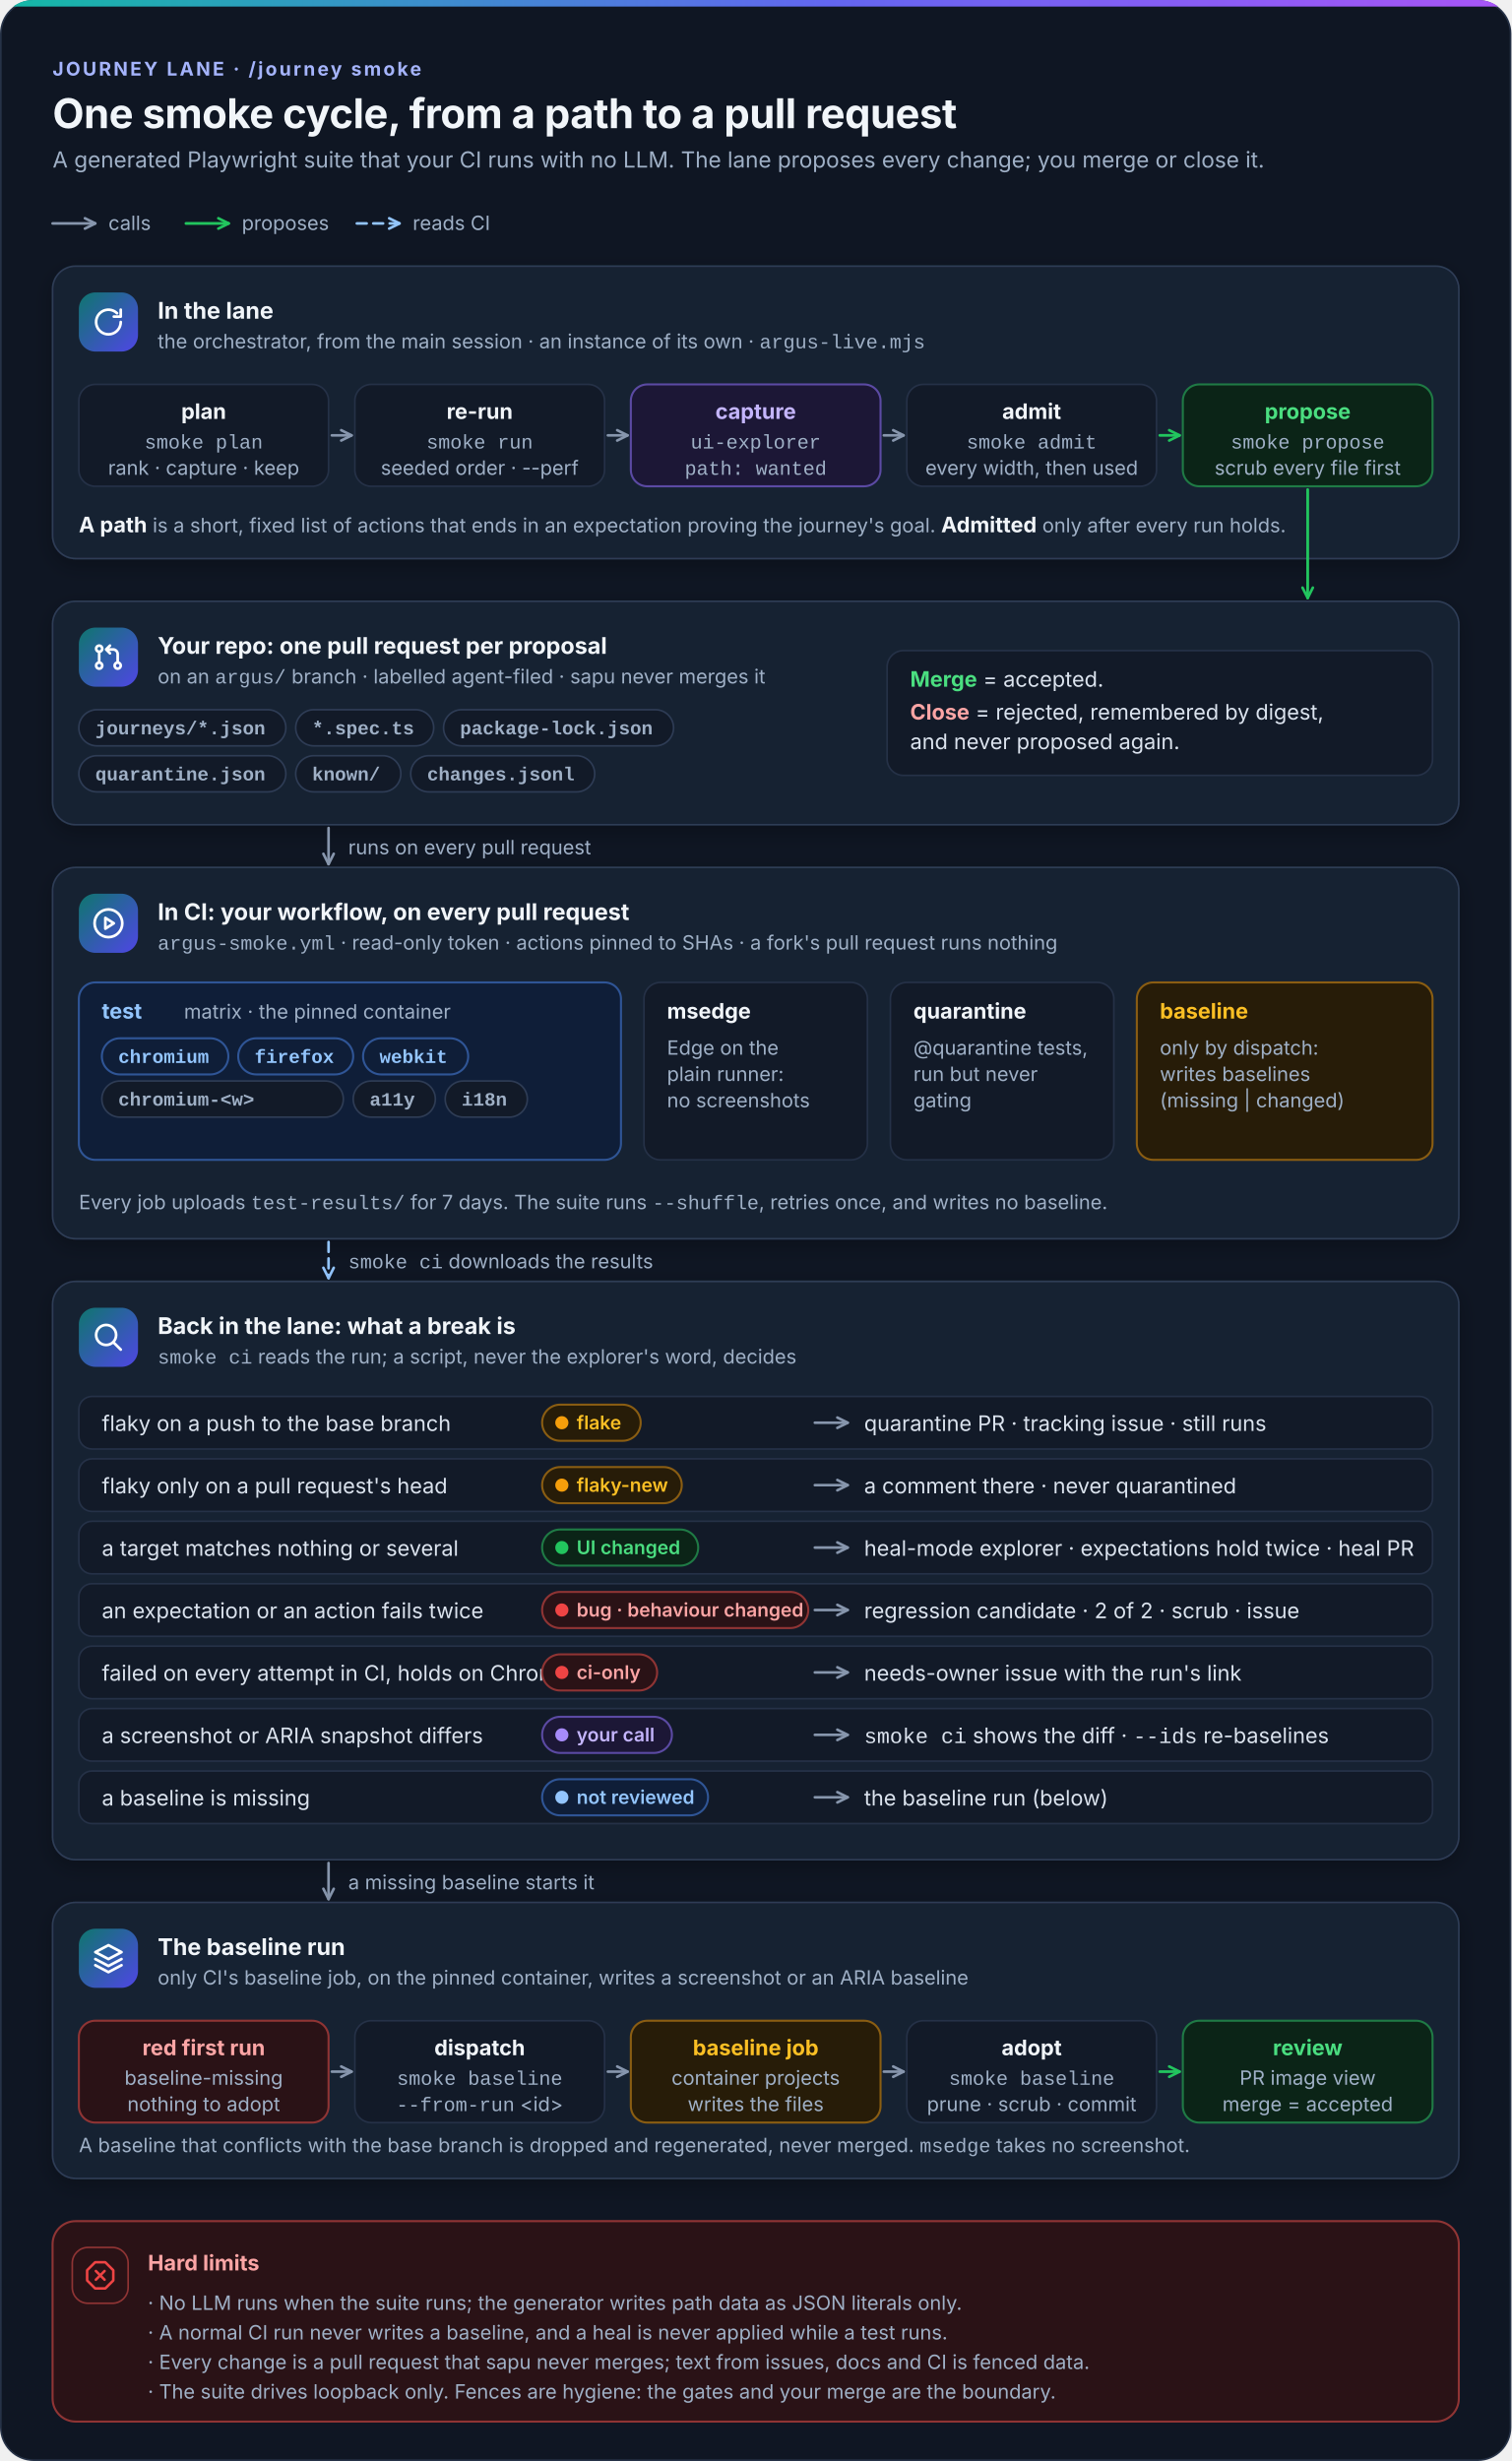
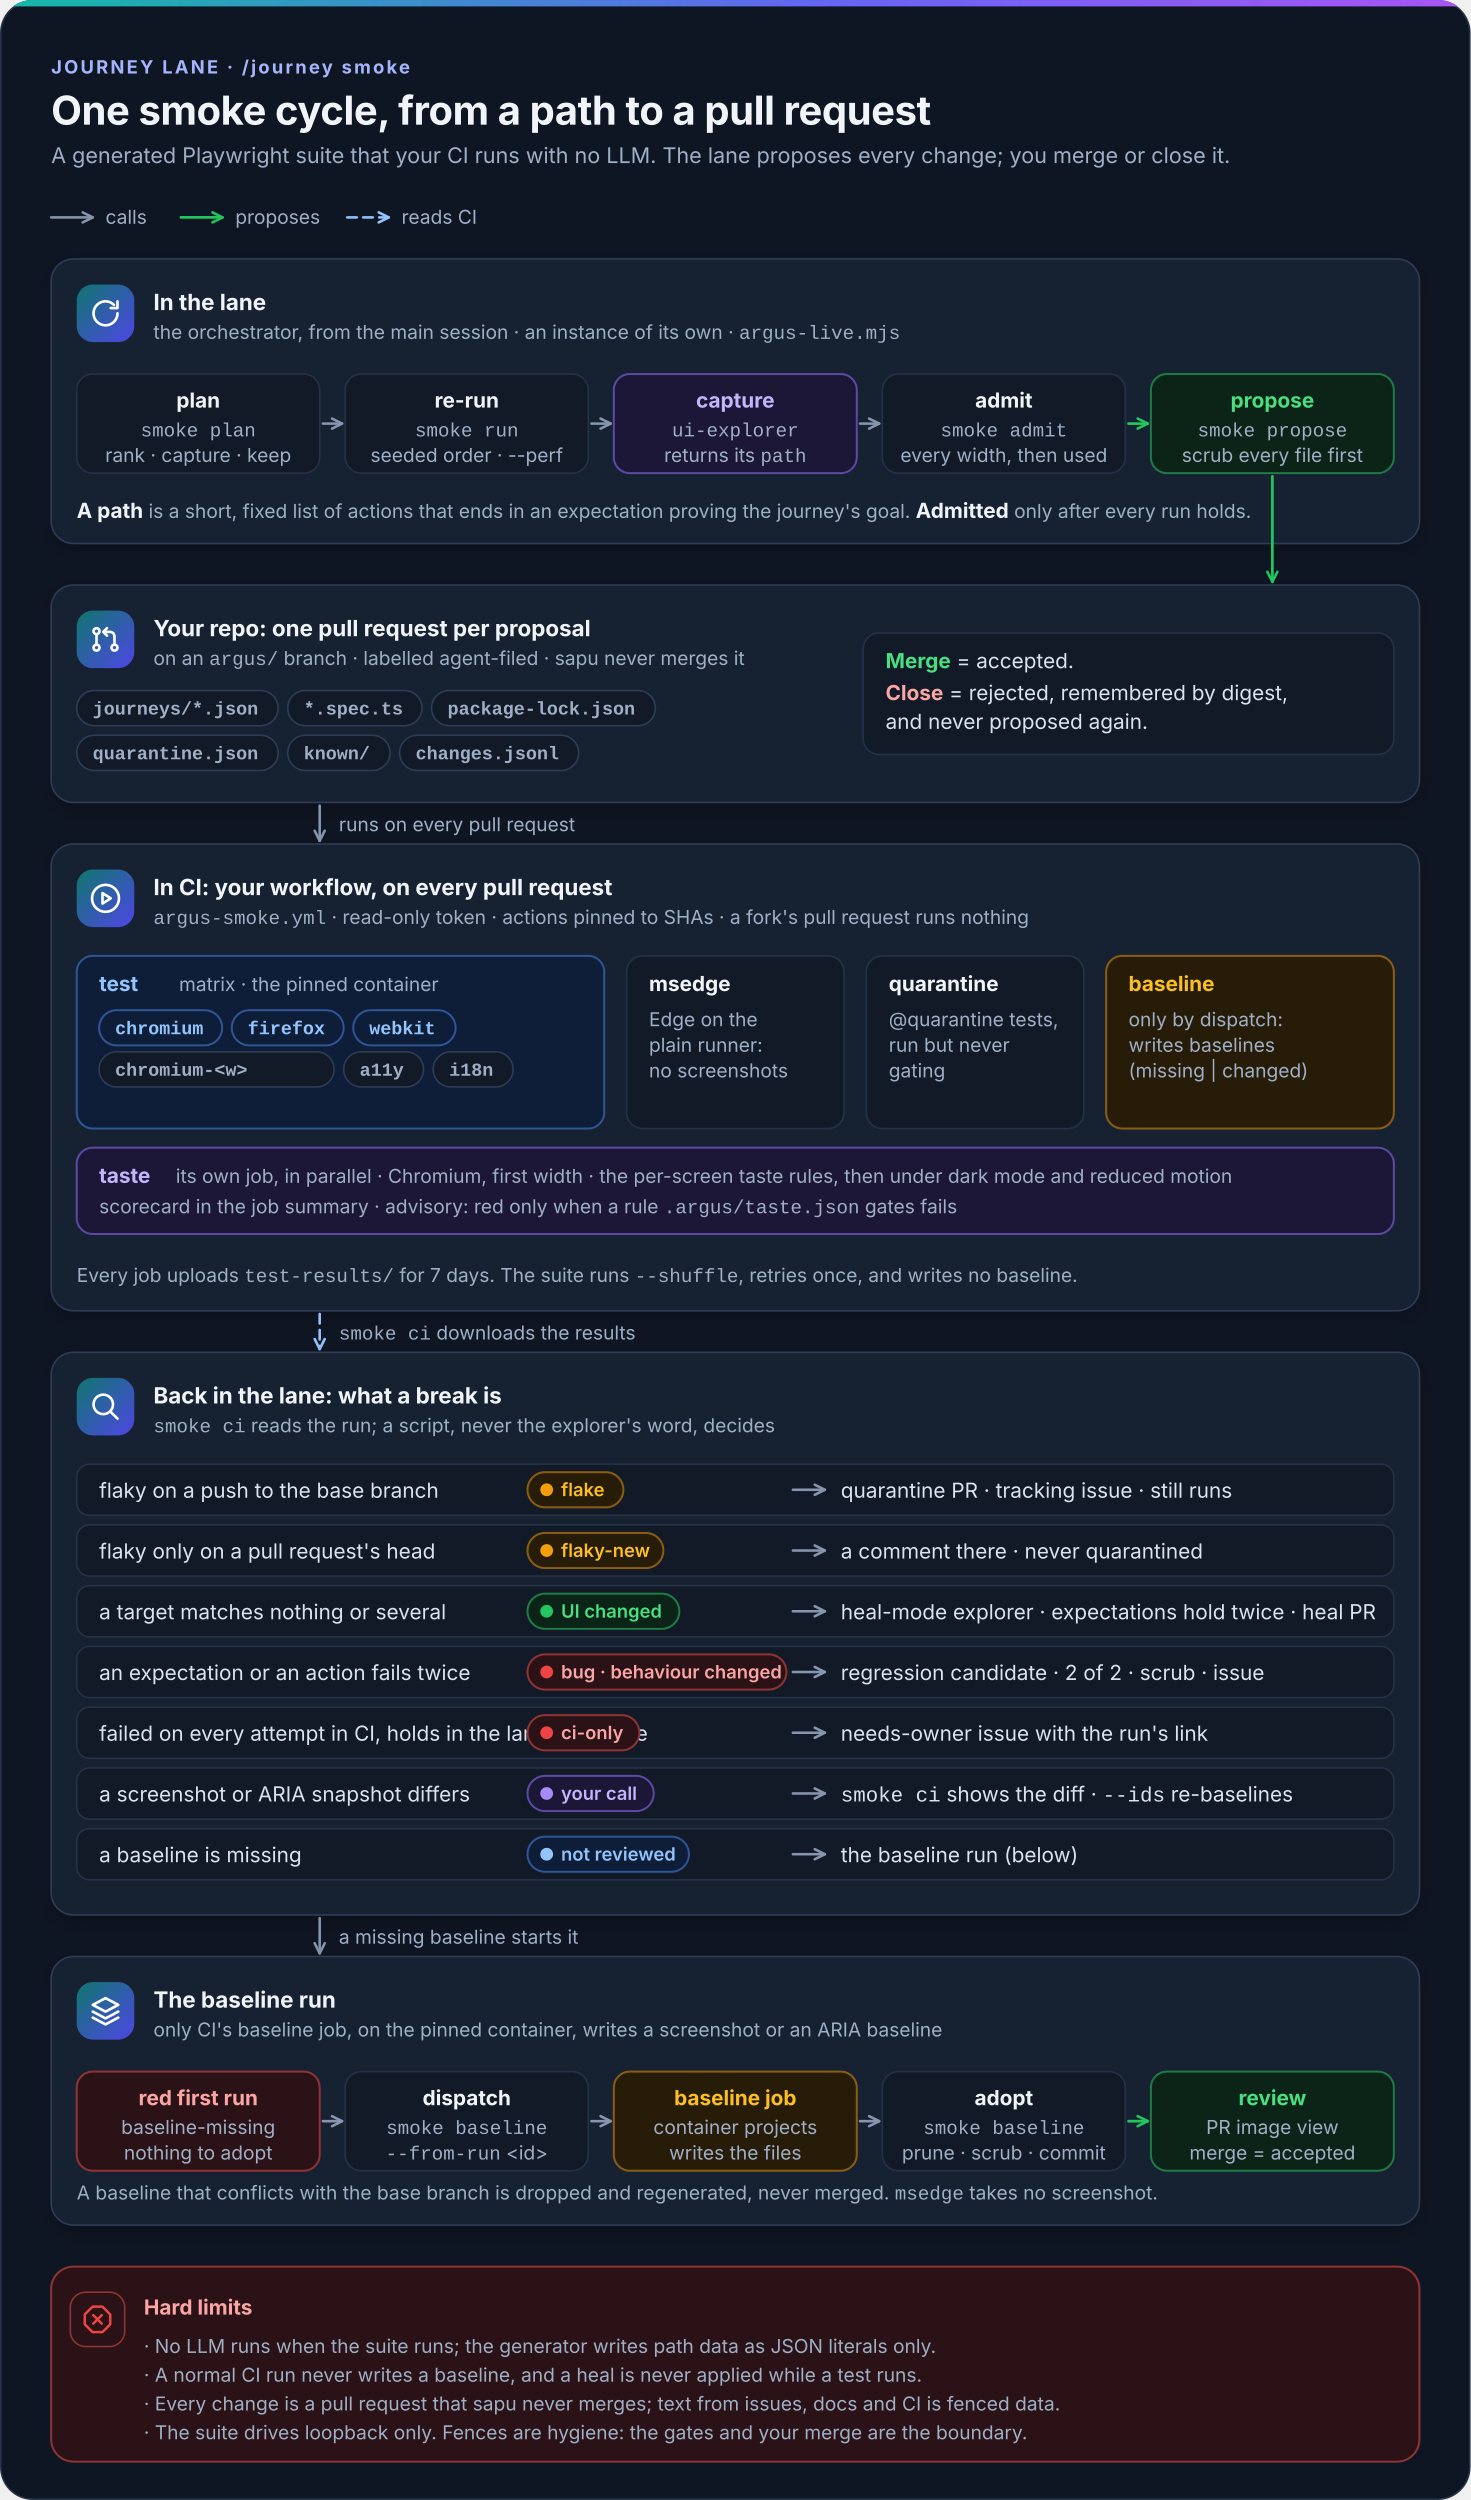
- <svg xmlns="http://www.w3.org/2000/svg" viewBox="0 0 920 1498" width="920" height="1498" role="img" aria-label="The smoke cycle: the journey lane captures a path from an explorer, admits it once it held at every width and on a used instance, and proposes it as a generated suite in a pull request that the owner reviews and merges; CI runs the suite per browser project on every pull request and uploads its results; the lane reads those results, decides whether a break is a flake, a UI change or a bug, and proposes a quarantine, a heal or a baseline, or files a regression, again as a pull request.">
+ <svg xmlns="http://www.w3.org/2000/svg" viewBox="0 0 920 1564" width="920" height="1564" role="img" aria-label="The smoke cycle: the journey lane captures a path from an explorer, admits it once it held at every width and on a used instance, and proposes it as a generated suite in a pull request that the owner reviews and merges; CI runs the suite per browser project on every pull request, with a separate taste job whose scorecard is advisory unless the owner promotes a rule to gating, and uploads its results; the lane reads those results, decides whether a break is a flake, a UI change or a bug, and proposes a quarantine, a heal or a baseline, or files a regression, again as a pull request.">
  <style>
    text{font-family:-apple-system,BlinkMacSystemFont,'Segoe UI',Inter,Helvetica,Arial,sans-serif;fill:#dbe3ee}
    .mono{font-family:ui-monospace,SFMono-Regular,Menlo,Consolas,'Liberation Mono',monospace}
    .canvas{fill:#0f1623;stroke:#263247;stroke-width:1}
    .eyebrow{font-size:11.5px;font-weight:700;letter-spacing:.12em;fill:#a5b4fc}
    .h1{font-size:25px;font-weight:750;fill:#f1f5f9;letter-spacing:-.01em}
    .sub{font-size:13.5px;fill:#9fb0c6}
    .sec{font-size:15px;font-weight:700;fill:#f1f5f9}
    .sec2{font-size:12.5px;fill:#9fb0c6}
    .ttl{font-size:14px;font-weight:650;fill:#f1f5f9}
    .t{font-size:13px;fill:#dbe3ee}
    .tb{font-size:13px;font-weight:650;fill:#f1f5f9}
    .cap{font-size:12px;fill:#9fb0c6}
    .lbl{font-size:11.5px;font-weight:650;letter-spacing:.06em;fill:#9fb0c6}
    .chipt{font-size:11.5px;font-weight:600}
    .white{fill:#ffffff}
    .ink{fill:#f1f5f9} .muted{fill:#9fb0c6} .accent{fill:#a5b4fc} .tealt{fill:#5eead4}
    .card{fill:#172133;stroke:#2e3c55;stroke-width:1}
    .sunken{fill:#121a28;stroke:#253147;stroke-width:1}
    .chip{fill:#121a28;stroke:#2e3c55;stroke-width:1}
    .ar{stroke:#8796ad;stroke-width:1.6;fill:none;stroke-linecap:round;stroke-linejoin:round}
    .ar-g{stroke:#22c55e;stroke-width:1.7;fill:none;stroke-linecap:round;stroke-linejoin:round}
    .ar-a{stroke:#f59e0b;stroke-width:1.6;fill:none;stroke-dasharray:5 4;stroke-linecap:round;stroke-linejoin:round}
    .ar-b{stroke:#93c5fd;stroke-width:1.6;fill:none;stroke-dasharray:6 4;stroke-linecap:round}
    .ar-v{stroke:#a78bfa;stroke-width:1.6;fill:none;stroke-dasharray:6 4;stroke-linecap:round}
    .guard{stroke:#ef4444;stroke-width:1.4;fill:none;stroke-dasharray:2 4;stroke-linecap:round}
    .m-n{stroke:#8796ad} .m-g{stroke:#22c55e} .m-a{stroke:#f59e0b} .m-b{stroke:#93c5fd} .m-v{stroke:#a78bfa}
    .ico{fill:none;stroke-width:1.75;stroke-linecap:round;stroke-linejoin:round}
    .ico-n{stroke:#9fb0c6} .ico-w{stroke:#ffffff}
    .rule{stroke:#2e3c55;stroke-width:1}
    .c-blue{fill:#93c5fd} .k-blue{fill:#0f1e38;stroke:#2f5596;stroke-width:1.25} .s-blue{stroke:#93c5fd} .f-blue{fill:#93c5fd} .tile-blue{fill:#0f1e38;stroke:#2f5596;stroke-width:1}
    .c-green{fill:#4ade80} .k-green{fill:#0b2417;stroke:#1f7a45;stroke-width:1.25} .s-green{stroke:#22c55e} .f-green{fill:#22c55e} .tile-green{fill:#0b2417;stroke:#1f7a45;stroke-width:1}
    .c-amber{fill:#fbbf24} .k-amber{fill:#271c08;stroke:#8a5d12;stroke-width:1.25} .s-amber{stroke:#f59e0b} .f-amber{fill:#f59e0b} .tile-amber{fill:#271c08;stroke:#8a5d12;stroke-width:1}
    .c-red{fill:#fca5a5} .k-red{fill:#2a1216;stroke:#8f3434;stroke-width:1.25} .s-red{stroke:#ef4444} .f-red{fill:#ef4444} .tile-red{fill:#2a1216;stroke:#8f3434;stroke-width:1}
    .c-violet{fill:#c4b5fd} .k-violet{fill:#1c1736;stroke:#5b4aa3;stroke-width:1.25} .s-violet{stroke:#a78bfa} .f-violet{fill:#a78bfa} .tile-violet{fill:#1c1736;stroke:#5b4aa3;stroke-width:1}
  </style>
  <defs>
    <linearGradient id="brand" x1="0" y1="0" x2="1" y2="1">
      <stop offset="0" stop-color="#0f766e" />
      <stop offset="1" stop-color="#4f46e5" />
    </linearGradient>
    <linearGradient id="brandbar" x1="0" y1="0" x2="1" y2="0">
      <stop offset="0" stop-color="#14b8a6" />
      <stop offset=".55" stop-color="#6366f1" />
      <stop offset="1" stop-color="#a855f7" />
    </linearGradient>
    <filter id="sh" x="-10%" y="-10%" width="120%" height="140%">
      <feDropShadow dx="0" dy="1" stdDeviation="1" flood-color="#000000" flood-opacity="0.35" />
      <feDropShadow dx="0" dy="4" stdDeviation="6" flood-color="#000000" flood-opacity="0.25" />
    </filter>
    <marker id="mn" viewBox="0 0 10 10" refX="8.5" refY="5" markerWidth="9" markerHeight="9" markerUnits="userSpaceOnUse" orient="auto-start-reverse">
      <path d="M1.5,1.5 L8.5,5 L1.5,8.5" fill="none" stroke-width="1.8" stroke-linecap="round" stroke-linejoin="round" class="m-n" />
    </marker>
    <marker id="mg" viewBox="0 0 10 10" refX="8.5" refY="5" markerWidth="9" markerHeight="9" markerUnits="userSpaceOnUse" orient="auto-start-reverse">
      <path d="M1.5,1.5 L8.5,5 L1.5,8.5" fill="none" stroke-width="1.8" stroke-linecap="round" stroke-linejoin="round" class="m-g" />
    </marker>
    <marker id="ma" viewBox="0 0 10 10" refX="8.5" refY="5" markerWidth="9" markerHeight="9" markerUnits="userSpaceOnUse" orient="auto-start-reverse">
      <path d="M1.5,1.5 L8.5,5 L1.5,8.5" fill="none" stroke-width="1.8" stroke-linecap="round" stroke-linejoin="round" class="m-a" />
    </marker>
    <marker id="mb" viewBox="0 0 10 10" refX="8.5" refY="5" markerWidth="9" markerHeight="9" markerUnits="userSpaceOnUse" orient="auto-start-reverse">
      <path d="M1.5,1.5 L8.5,5 L1.5,8.5" fill="none" stroke-width="1.8" stroke-linecap="round" stroke-linejoin="round" class="m-b" />
    </marker>
    <marker id="mv" viewBox="0 0 10 10" refX="8.5" refY="5" markerWidth="9" markerHeight="9" markerUnits="userSpaceOnUse" orient="auto-start-reverse">
      <path d="M1.5,1.5 L8.5,5 L1.5,8.5" fill="none" stroke-width="1.8" stroke-linecap="round" stroke-linejoin="round" class="m-v" />
    </marker>
  </defs>
-   <rect x="0.5" y="0.5" width="919" height="1497" rx="20" class="canvas" />
+   <rect x="0.5" y="0.5" width="919" height="1563" rx="20" class="canvas" />
  <clipPath id="cv">
-     <rect x="0" y="0" width="920" height="1498" rx="20" />
+     <rect x="0" y="0" width="920" height="1564" rx="20" />
  </clipPath>
  <rect x="0" y="0" width="920" height="4" fill="url(#brandbar)" clip-path="url(#cv)" />
  <text x="32" y="46" class="eyebrow">JOURNEY LANE · /journey smoke</text>
  <text x="32" y="78" class="h1">One smoke cycle, from a path to a pull request</text>
  <text x="32" y="102" class="sub">A generated Playwright suite that your CI runs with no LLM. The lane proposes every change; you merge or close it.</text>
  <path d="M32,136 L58,136" class="ar" marker-end="url(#mn)" />
  <text x="66" y="140" class="cap">calls</text>
  <path d="M113.2,136 L139.2,136" class="ar-g" marker-end="url(#mg)" />
  <text x="147.2" y="140" class="cap">proposes</text>
  <path d="M217.2,136 L243.2,136" class="ar-b" marker-end="url(#mb)" />
  <text x="251.2" y="140" class="cap">reads CI</text>
  <rect x="32" y="162" width="856" height="178" rx="14" class="card" filter="url(#sh)" />
  <rect x="48" y="178" width="36" height="36" rx="10.125" fill="url(#brand)" />
  <g transform="translate(54.75,184.75) scale(0.9375)">
    <path d="M20 12a8 8 0 1 1-2.4-5.7 M20 4v4.5h-4.5" class="ico ico-w" />
  </g>
  <text x="96" y="194" class="ttl">In the lane</text>
  <text x="96" y="212" class="cap">the orchestrator, from the main session · an instance of its own · <tspan class="mono">argus-live.mjs</tspan>
  </text>
  <rect x="48" y="234" width="152" height="62" rx="10" class="sunken" />
  <text x="124" y="255" class="tb" text-anchor="middle">plan</text>
  <text x="124" y="273" class="cap" text-anchor="middle">
    <tspan class="mono">smoke plan</tspan>
  </text>
  <text x="124" y="289" class="cap" text-anchor="middle">rank · capture · keep</text>
  <path d="M202,265 L214,265" class="ar" marker-end="url(#mn)" />
  <rect x="216" y="234" width="152" height="62" rx="10" class="sunken" />
  <text x="292" y="255" class="tb" text-anchor="middle">re-run</text>
  <text x="292" y="273" class="cap" text-anchor="middle">
    <tspan class="mono">smoke run</tspan>
  </text>
  <text x="292" y="289" class="cap" text-anchor="middle">seeded order · --perf</text>
  <path d="M370,265 L382,265" class="ar" marker-end="url(#mn)" />
  <rect x="384" y="234" width="152" height="62" rx="10" class="k-violet" />
  <text x="460" y="255" class="tb c-violet" text-anchor="middle">capture</text>
  <text x="460" y="273" class="cap" text-anchor="middle">
    <tspan class="mono">ui-explorer</tspan>
  </text>
-   <text x="460" y="289" class="cap" text-anchor="middle">
-     <tspan class="mono">path: wanted</tspan>
+   <text x="460" y="289" class="cap" text-anchor="middle">returns its <tspan class="mono">path</tspan>
  </text>
  <path d="M538,265 L550,265" class="ar" marker-end="url(#mn)" />
  <rect x="552" y="234" width="152" height="62" rx="10" class="sunken" />
  <text x="628" y="255" class="tb" text-anchor="middle">admit</text>
  <text x="628" y="273" class="cap" text-anchor="middle">
    <tspan class="mono">smoke admit</tspan>
  </text>
  <text x="628" y="289" class="cap" text-anchor="middle">every width, then used</text>
  <path d="M706,265 L718,265" class="ar-g" marker-end="url(#mg)" />
  <rect x="720" y="234" width="152" height="62" rx="10" class="k-green" />
  <text x="796" y="255" class="tb c-green" text-anchor="middle">propose</text>
  <text x="796" y="273" class="cap" text-anchor="middle">
    <tspan class="mono">smoke propose</tspan>
  </text>
  <text x="796" y="289" class="cap" text-anchor="middle">scrub every file first</text>
  <text x="48" y="324" class="cap">
    <tspan class="tb">A path</tspan> is a short, fixed list of actions that ends in an expectation proving the journey's goal. <tspan class="tb">Admitted</tspan> only after every run holds.</text>
  <rect x="32" y="366" width="856" height="136" rx="14" class="card" filter="url(#sh)" />
  <rect x="48" y="382" width="36" height="36" rx="10.125" fill="url(#brand)" />
  <g transform="translate(54.75,388.75) scale(0.9375)">
    <path d="M6 4.5a2 2 0 1 0 0.01 0 M6 15.5a2 2 0 1 0 0.01 0 M18 15.5a2 2 0 1 0 0.01 0 M6 8.5v7 M18 15.5V10a3 3 0 0 0-3-3h-4 M13 4.5L10.5 7 13 9.5" class="ico ico-w" />
  </g>
  <text x="96" y="398" class="ttl">Your repo: one pull request per proposal</text>
  <text x="96" y="416" class="cap">on an <tspan class="mono">argus/</tspan> branch · labelled agent-filed · sapu never merges it</text>
  <rect x="48" y="432" width="126" height="22" rx="11" class="chip" />
  <text x="58" y="447" class="chipt muted mono">journeys/*.json</text>
  <rect x="180" y="432" width="84" height="22" rx="11" class="chip" />
  <text x="190" y="447" class="chipt muted mono">*.spec.ts</text>
  <rect x="270" y="432" width="140" height="22" rx="11" class="chip" />
  <text x="280" y="447" class="chipt muted mono">package-lock.json</text>
  <rect x="48" y="460" width="126" height="22" rx="11" class="chip" />
  <text x="58" y="475" class="chipt muted mono">quarantine.json</text>
  <rect x="180" y="460" width="64" height="22" rx="11" class="chip" />
  <text x="190" y="475" class="chipt muted mono">known/</text>
  <rect x="250" y="460" width="112" height="22" rx="11" class="chip" />
  <text x="260" y="475" class="chipt muted mono">changes.jsonl</text>
  <rect x="540" y="396" width="332" height="76" rx="10" class="sunken" />
  <text x="554" y="418" class="t">
    <tspan class="tb c-green">Merge</tspan> = accepted.</text>
  <text x="554" y="438" class="t">
    <tspan class="tb c-red">Close</tspan> = rejected, remembered by digest,</text>
  <text x="554" y="456" class="t">and never proposed again.</text>
  <path d="M796,298 L796,364" class="ar-g" marker-end="url(#mg)" />
-   <rect x="32" y="528" width="856" height="226" rx="14" class="card" filter="url(#sh)" />
+   <rect x="32" y="528" width="856" height="292" rx="14" class="card" filter="url(#sh)" />
  <rect x="48" y="544" width="36" height="36" rx="10.125" fill="url(#brand)" />
  <g transform="translate(54.75,550.75) scale(0.9375)">
    <path d="M12 3a9 9 0 1 0 0.01 0 M10 8.5l5.5 3.5-5.5 3.5z" class="ico ico-w" />
  </g>
  <text x="96" y="560" class="ttl">In CI: your workflow, on every pull request</text>
  <text x="96" y="578" class="cap">
    <tspan class="mono">argus-smoke.yml</tspan> · read-only token · actions pinned to SHAs · a fork's pull request runs nothing</text>
  <rect x="48" y="598" width="330" height="108" rx="10" class="k-blue" />
  <text x="62" y="620" class="tb c-blue">test</text>
  <rect x="392" y="598" width="136" height="108" rx="10" class="sunken" />
  <text x="406" y="620" class="tb">msedge</text>
  <rect x="542" y="598" width="136" height="108" rx="10" class="sunken" />
  <text x="556" y="620" class="tb">quarantine</text>
  <rect x="692" y="598" width="180" height="108" rx="10" class="k-amber" />
  <text x="706" y="620" class="tb c-amber">baseline</text>
  <text x="112" y="620" class="cap">matrix · the pinned container</text>
  <rect x="62" y="632" width="77" height="22" rx="11" class="k-blue" />
  <text x="72" y="647" class="chipt c-blue mono">chromium</text>
  <rect x="145" y="632" width="70" height="22" rx="11" class="k-blue" />
  <text x="155" y="647" class="chipt c-blue mono">firefox</text>
  <rect x="221" y="632" width="64" height="22" rx="11" class="k-blue" />
  <text x="231" y="647" class="chipt c-blue mono">webkit</text>
  <rect x="62" y="658" width="147" height="22" rx="11" class="chip" />
  <text x="72" y="673" class="chipt muted mono">chromium-&lt;w&gt;</text>
  <rect x="215" y="658" width="50" height="22" rx="11" class="chip" />
  <text x="225" y="673" class="chipt muted mono">a11y</text>
  <rect x="271" y="658" width="50" height="22" rx="11" class="chip" />
  <text x="281" y="673" class="chipt muted mono">i18n</text>
  <text x="406" y="642" class="cap">Edge on the</text>
  <text x="406" y="658" class="cap">plain runner:</text>
  <text x="406" y="674" class="cap">no screenshots</text>
  <text x="556" y="642" class="cap">@quarantine tests,</text>
  <text x="556" y="658" class="cap">run but never</text>
  <text x="556" y="674" class="cap">gating</text>
  <text x="706" y="642" class="cap">only by dispatch:</text>
  <text x="706" y="658" class="cap">writes baselines</text>
  <text x="706" y="674" class="cap">(missing | changed)</text>
-   <text x="48" y="736" class="cap">Every job uploads <tspan class="mono">test-results/</tspan> for 7 days. The suite runs <tspan class="mono">--shuffle</tspan>, retries once, and writes no baseline.</text>
+   <rect x="48" y="718" width="824" height="54" rx="10" class="k-violet" />
+   <text x="62" y="740" class="tb c-violet">taste</text>
+   <text x="110" y="740" class="cap">its own job, in parallel · Chromium, first width · the per-screen taste rules, then under dark mode and reduced motion</text>
+   <text x="62" y="759" class="cap">scorecard in the job summary · advisory: red only when a rule <tspan class="mono">.argus/taste.json</tspan> gates fails</text>
+   <text x="48" y="802" class="cap">Every job uploads <tspan class="mono">test-results/</tspan> for 7 days. The suite runs <tspan class="mono">--shuffle</tspan>, retries once, and writes no baseline.</text>
  <path d="M200,504 L200,526" class="ar" marker-end="url(#mn)" />
  <text x="212" y="520" class="cap">runs on every pull request</text>
-   <path d="M200,756 L200,778" class="ar-b" marker-end="url(#mb)" />
-   <text x="212" y="772" class="cap">
+   <path d="M200,822 L200,844" class="ar-b" marker-end="url(#mb)" />
+   <text x="212" y="838" class="cap">
    <tspan class="mono">smoke ci</tspan> downloads the results</text>
-   <rect x="32" y="780" width="856" height="352" rx="14" class="card" filter="url(#sh)" />
-   <rect x="48" y="796" width="36" height="36" rx="10.125" fill="url(#brand)" />
-   <g transform="translate(54.75,802.75) scale(0.9375)">
+   <rect x="32" y="846" width="856" height="352" rx="14" class="card" filter="url(#sh)" />
+   <rect x="48" y="862" width="36" height="36" rx="10.125" fill="url(#brand)" />
+   <g transform="translate(54.75,868.75) scale(0.9375)">
    <path d="M10.5 4a6.5 6.5 0 1 0 0.01 0 M15.5 15.5L20 20" class="ico ico-w" />
  </g>
-   <text x="96" y="812" class="ttl">Back in the lane: what a break is</text>
-   <text x="96" y="830" class="cap">
+   <text x="96" y="878" class="ttl">Back in the lane: what a break is</text>
+   <text x="96" y="896" class="cap">
    <tspan class="mono">smoke ci</tspan> reads the run; a script, never the explorer's word, decides</text>
-   <rect x="48" y="850" width="824" height="32" rx="8" class="sunken" />
-   <text x="62" y="871" class="t">flaky on a push to the base branch</text>
-   <rect x="330" y="855" width="60" height="22" rx="11" class="k-amber" />
-   <circle cx="342" cy="866" r="4" class="f-amber" />
-   <text x="351" y="870" class="chipt c-amber">flake</text>
-   <path d="M496,866 L516,866" class="ar" marker-end="url(#mn)" />
-   <text x="526" y="871" class="t">quarantine PR · tracking issue · still runs</text>
-   <rect x="48" y="888" width="824" height="32" rx="8" class="sunken" />
-   <text x="62" y="909" class="t">flaky only on a pull request's head</text>
-   <rect x="330" y="893" width="85" height="22" rx="11" class="k-amber" />
-   <circle cx="342" cy="904" r="4" class="f-amber" />
-   <text x="351" y="908" class="chipt c-amber">flaky-new</text>
-   <path d="M496,904 L516,904" class="ar" marker-end="url(#mn)" />
-   <text x="526" y="909" class="t">a comment there · never quarantined</text>
-   <rect x="48" y="926" width="824" height="32" rx="8" class="sunken" />
-   <text x="62" y="947" class="t">a target matches nothing or several</text>
-   <rect x="330" y="931" width="95" height="22" rx="11" class="k-green" />
-   <circle cx="342" cy="942" r="4" class="f-green" />
-   <text x="351" y="946" class="chipt c-green">UI changed</text>
-   <path d="M496,942 L516,942" class="ar" marker-end="url(#mn)" />
-   <text x="526" y="947" class="t">heal-mode explorer · expectations hold twice · heal PR</text>
-   <rect x="48" y="964" width="824" height="32" rx="8" class="sunken" />
-   <text x="62" y="985" class="t">an expectation or an action fails twice</text>
-   <rect x="330" y="969" width="162" height="22" rx="11" class="k-red" />
-   <circle cx="342" cy="980" r="4" class="f-red" />
-   <text x="351" y="984" class="chipt c-red">bug · behaviour changed</text>
-   <path d="M496,980 L516,980" class="ar" marker-end="url(#mn)" />
-   <text x="526" y="985" class="t">regression candidate · 2 of 2 · scrub · issue</text>
-   <rect x="48" y="1002" width="824" height="32" rx="8" class="sunken" />
-   <text x="62" y="1023" class="t">failed on every attempt in CI, holds on Chrome</text>
-   <rect x="330" y="1007" width="70" height="22" rx="11" class="k-red" />
-   <circle cx="342" cy="1018" r="4" class="f-red" />
-   <text x="351" y="1022" class="chipt c-red">ci-only</text>
-   <path d="M496,1018 L516,1018" class="ar" marker-end="url(#mn)" />
-   <text x="526" y="1023" class="t">needs-owner issue with the run's link</text>
-   <rect x="48" y="1040" width="824" height="32" rx="8" class="sunken" />
-   <text x="62" y="1061" class="t">a screenshot or ARIA snapshot differs</text>
-   <rect x="330" y="1045" width="79" height="22" rx="11" class="k-violet" />
-   <circle cx="342" cy="1056" r="4" class="f-violet" />
-   <text x="351" y="1060" class="chipt c-violet">your call</text>
-   <path d="M496,1056 L516,1056" class="ar" marker-end="url(#mn)" />
-   <text x="526" y="1061" class="t">
+   <rect x="48" y="916" width="824" height="32" rx="8" class="sunken" />
+   <text x="62" y="937" class="t">flaky on a push to the base branch</text>
+   <rect x="330" y="921" width="60" height="22" rx="11" class="k-amber" />
+   <circle cx="342" cy="932" r="4" class="f-amber" />
+   <text x="351" y="936" class="chipt c-amber">flake</text>
+   <path d="M496,932 L516,932" class="ar" marker-end="url(#mn)" />
+   <text x="526" y="937" class="t">quarantine PR · tracking issue · still runs</text>
+   <rect x="48" y="954" width="824" height="32" rx="8" class="sunken" />
+   <text x="62" y="975" class="t">flaky only on a pull request's head</text>
+   <rect x="330" y="959" width="85" height="22" rx="11" class="k-amber" />
+   <circle cx="342" cy="970" r="4" class="f-amber" />
+   <text x="351" y="974" class="chipt c-amber">flaky-new</text>
+   <path d="M496,970 L516,970" class="ar" marker-end="url(#mn)" />
+   <text x="526" y="975" class="t">a comment there · never quarantined</text>
+   <rect x="48" y="992" width="824" height="32" rx="8" class="sunken" />
+   <text x="62" y="1013" class="t">a target matches nothing or several</text>
+   <rect x="330" y="997" width="95" height="22" rx="11" class="k-green" />
+   <circle cx="342" cy="1008" r="4" class="f-green" />
+   <text x="351" y="1012" class="chipt c-green">UI changed</text>
+   <path d="M496,1008 L516,1008" class="ar" marker-end="url(#mn)" />
+   <text x="526" y="1013" class="t">heal-mode explorer · expectations hold twice · heal PR</text>
+   <rect x="48" y="1030" width="824" height="32" rx="8" class="sunken" />
+   <text x="62" y="1051" class="t">an expectation or an action fails twice</text>
+   <rect x="330" y="1035" width="162" height="22" rx="11" class="k-red" />
+   <circle cx="342" cy="1046" r="4" class="f-red" />
+   <text x="351" y="1050" class="chipt c-red">bug · behaviour changed</text>
+   <path d="M496,1046 L516,1046" class="ar" marker-end="url(#mn)" />
+   <text x="526" y="1051" class="t">regression candidate · 2 of 2 · scrub · issue</text>
+   <rect x="48" y="1068" width="824" height="32" rx="8" class="sunken" />
+   <text x="62" y="1089" class="t">failed on every attempt in CI, holds in the lane's Chrome</text>
+   <rect x="330" y="1073" width="70" height="22" rx="11" class="k-red" />
+   <circle cx="342" cy="1084" r="4" class="f-red" />
+   <text x="351" y="1088" class="chipt c-red">ci-only</text>
+   <path d="M496,1084 L516,1084" class="ar" marker-end="url(#mn)" />
+   <text x="526" y="1089" class="t">needs-owner issue with the run's link</text>
+   <rect x="48" y="1106" width="824" height="32" rx="8" class="sunken" />
+   <text x="62" y="1127" class="t">a screenshot or ARIA snapshot differs</text>
+   <rect x="330" y="1111" width="79" height="22" rx="11" class="k-violet" />
+   <circle cx="342" cy="1122" r="4" class="f-violet" />
+   <text x="351" y="1126" class="chipt c-violet">your call</text>
+   <path d="M496,1122 L516,1122" class="ar" marker-end="url(#mn)" />
+   <text x="526" y="1127" class="t">
    <tspan class="mono">smoke ci</tspan> shows the diff · <tspan class="mono">--ids</tspan> re-baselines</text>
-   <rect x="48" y="1078" width="824" height="32" rx="8" class="sunken" />
-   <text x="62" y="1099" class="t">a baseline is missing</text>
-   <rect x="330" y="1083" width="101" height="22" rx="11" class="k-blue" />
-   <circle cx="342" cy="1094" r="4" class="f-blue" />
-   <text x="351" y="1098" class="chipt c-blue">not reviewed</text>
-   <path d="M496,1094 L516,1094" class="ar" marker-end="url(#mn)" />
-   <text x="526" y="1099" class="t">the baseline run (below)</text>
-   <path d="M200,1134 L200,1156" class="ar" marker-end="url(#mn)" />
-   <text x="212" y="1150" class="cap">a missing baseline starts it</text>
-   <rect x="32" y="1158" width="856" height="168" rx="14" class="card" filter="url(#sh)" />
-   <rect x="48" y="1174" width="36" height="36" rx="10.125" fill="url(#brand)" />
-   <g transform="translate(54.75,1180.75) scale(0.9375)">
+   <rect x="48" y="1144" width="824" height="32" rx="8" class="sunken" />
+   <text x="62" y="1165" class="t">a baseline is missing</text>
+   <rect x="330" y="1149" width="101" height="22" rx="11" class="k-blue" />
+   <circle cx="342" cy="1160" r="4" class="f-blue" />
+   <text x="351" y="1164" class="chipt c-blue">not reviewed</text>
+   <path d="M496,1160 L516,1160" class="ar" marker-end="url(#mn)" />
+   <text x="526" y="1165" class="t">the baseline run (below)</text>
+   <path d="M200,1200 L200,1222" class="ar" marker-end="url(#mn)" />
+   <text x="212" y="1216" class="cap">a missing baseline starts it</text>
+   <rect x="32" y="1224" width="856" height="168" rx="14" class="card" filter="url(#sh)" />
+   <rect x="48" y="1240" width="36" height="36" rx="10.125" fill="url(#brand)" />
+   <g transform="translate(54.75,1246.75) scale(0.9375)">
    <path d="M12 3.5l8.5 4.5-8.5 4.5L3.5 8z M3.5 12.5l8.5 4.5 8.5-4.5 M3.5 16.5l8.5 4.5 8.5-4.5" class="ico ico-w" />
  </g>
-   <text x="96" y="1190" class="ttl">The baseline run</text>
-   <text x="96" y="1208" class="cap">only CI's baseline job, on the pinned container, writes a screenshot or an ARIA baseline</text>
-   <rect x="48" y="1230" width="152" height="62" rx="10" class="k-red" />
-   <text x="124" y="1251" class="tb c-red" text-anchor="middle">red first run</text>
-   <text x="124" y="1269" class="cap" text-anchor="middle">baseline-missing</text>
-   <text x="124" y="1285" class="cap" text-anchor="middle">nothing to adopt</text>
-   <path d="M202,1261 L214,1261" class="ar" marker-end="url(#mn)" />
-   <rect x="216" y="1230" width="152" height="62" rx="10" class="sunken" />
-   <text x="292" y="1251" class="tb" text-anchor="middle">dispatch</text>
-   <text x="292" y="1269" class="cap" text-anchor="middle">
+   <text x="96" y="1256" class="ttl">The baseline run</text>
+   <text x="96" y="1274" class="cap">only CI's baseline job, on the pinned container, writes a screenshot or an ARIA baseline</text>
+   <rect x="48" y="1296" width="152" height="62" rx="10" class="k-red" />
+   <text x="124" y="1317" class="tb c-red" text-anchor="middle">red first run</text>
+   <text x="124" y="1335" class="cap" text-anchor="middle">baseline-missing</text>
+   <text x="124" y="1351" class="cap" text-anchor="middle">nothing to adopt</text>
+   <path d="M202,1327 L214,1327" class="ar" marker-end="url(#mn)" />
+   <rect x="216" y="1296" width="152" height="62" rx="10" class="sunken" />
+   <text x="292" y="1317" class="tb" text-anchor="middle">dispatch</text>
+   <text x="292" y="1335" class="cap" text-anchor="middle">
    <tspan class="mono">smoke baseline</tspan>
  </text>
-   <text x="292" y="1285" class="cap" text-anchor="middle">
+   <text x="292" y="1351" class="cap" text-anchor="middle">
    <tspan class="mono">--from-run</tspan> &lt;id&gt;</text>
-   <path d="M370,1261 L382,1261" class="ar" marker-end="url(#mn)" />
-   <rect x="384" y="1230" width="152" height="62" rx="10" class="k-amber" />
-   <text x="460" y="1251" class="tb c-amber" text-anchor="middle">baseline job</text>
-   <text x="460" y="1269" class="cap" text-anchor="middle">container projects</text>
-   <text x="460" y="1285" class="cap" text-anchor="middle">writes the files</text>
-   <path d="M538,1261 L550,1261" class="ar" marker-end="url(#mn)" />
-   <rect x="552" y="1230" width="152" height="62" rx="10" class="sunken" />
-   <text x="628" y="1251" class="tb" text-anchor="middle">adopt</text>
-   <text x="628" y="1269" class="cap" text-anchor="middle">
+   <path d="M370,1327 L382,1327" class="ar" marker-end="url(#mn)" />
+   <rect x="384" y="1296" width="152" height="62" rx="10" class="k-amber" />
+   <text x="460" y="1317" class="tb c-amber" text-anchor="middle">baseline job</text>
+   <text x="460" y="1335" class="cap" text-anchor="middle">container projects</text>
+   <text x="460" y="1351" class="cap" text-anchor="middle">writes the files</text>
+   <path d="M538,1327 L550,1327" class="ar" marker-end="url(#mn)" />
+   <rect x="552" y="1296" width="152" height="62" rx="10" class="sunken" />
+   <text x="628" y="1317" class="tb" text-anchor="middle">adopt</text>
+   <text x="628" y="1335" class="cap" text-anchor="middle">
    <tspan class="mono">smoke baseline</tspan>
  </text>
-   <text x="628" y="1285" class="cap" text-anchor="middle">prune · scrub · commit</text>
-   <path d="M706,1261 L718,1261" class="ar-g" marker-end="url(#mg)" />
-   <rect x="720" y="1230" width="152" height="62" rx="10" class="k-green" />
-   <text x="796" y="1251" class="tb c-green" text-anchor="middle">review</text>
-   <text x="796" y="1269" class="cap" text-anchor="middle">PR image view</text>
-   <text x="796" y="1285" class="cap" text-anchor="middle">merge = accepted</text>
-   <text x="48" y="1310" class="cap">A baseline that conflicts with the base branch is dropped and regenerated, never merged. <tspan class="mono">msedge</tspan> takes no screenshot.</text>
-   <rect x="32" y="1352" width="856" height="122" rx="14" class="k-red" />
-   <rect x="44" y="1368" width="34" height="34" rx="9.562" class="tile-red" />
-   <g transform="translate(50.375,1374.375) scale(0.8854167)">
+   <text x="628" y="1351" class="cap" text-anchor="middle">prune · scrub · commit</text>
+   <path d="M706,1327 L718,1327" class="ar-g" marker-end="url(#mg)" />
+   <rect x="720" y="1296" width="152" height="62" rx="10" class="k-green" />
+   <text x="796" y="1317" class="tb c-green" text-anchor="middle">review</text>
+   <text x="796" y="1335" class="cap" text-anchor="middle">PR image view</text>
+   <text x="796" y="1351" class="cap" text-anchor="middle">merge = accepted</text>
+   <text x="48" y="1376" class="cap">A baseline that conflicts with the base branch is dropped and regenerated, never merged. <tspan class="mono">msedge</tspan> takes no screenshot.</text>
+   <rect x="32" y="1418" width="856" height="122" rx="14" class="k-red" />
+   <rect x="44" y="1434" width="34" height="34" rx="9.562" class="tile-red" />
+   <g transform="translate(50.375,1440.375) scale(0.8854167)">
    <path d="M8.5 3h7L21 8.5v7L15.5 21h-7L3 15.5v-7z M9 9l6 6 M15 9l-6 6" class="ico s-red" />
  </g>
-   <text x="90" y="1382" class="t">
+   <text x="90" y="1448" class="t">
    <tspan class="tb c-red">Hard limits</tspan>
  </text>
-   <text x="90" y="1406" class="cap">· No LLM runs when the suite runs; the generator writes path data as JSON literals only.</text>
-   <text x="90" y="1424" class="cap">· A normal CI run never writes a baseline, and a heal is never applied while a test runs.</text>
-   <text x="90" y="1442" class="cap">· Every change is a pull request that sapu never merges; text from issues, docs and CI is fenced data.</text>
-   <text x="90" y="1460" class="cap">· The suite drives loopback only. Fences are hygiene: the gates and your merge are the boundary.</text>
+   <text x="90" y="1472" class="cap">· No LLM runs when the suite runs; the generator writes path data as JSON literals only.</text>
+   <text x="90" y="1490" class="cap">· A normal CI run never writes a baseline, and a heal is never applied while a test runs.</text>
+   <text x="90" y="1508" class="cap">· Every change is a pull request that sapu never merges; text from issues, docs and CI is fenced data.</text>
+   <text x="90" y="1526" class="cap">· The suite drives loopback only. Fences are hygiene: the gates and your merge are the boundary.</text>
</svg>
